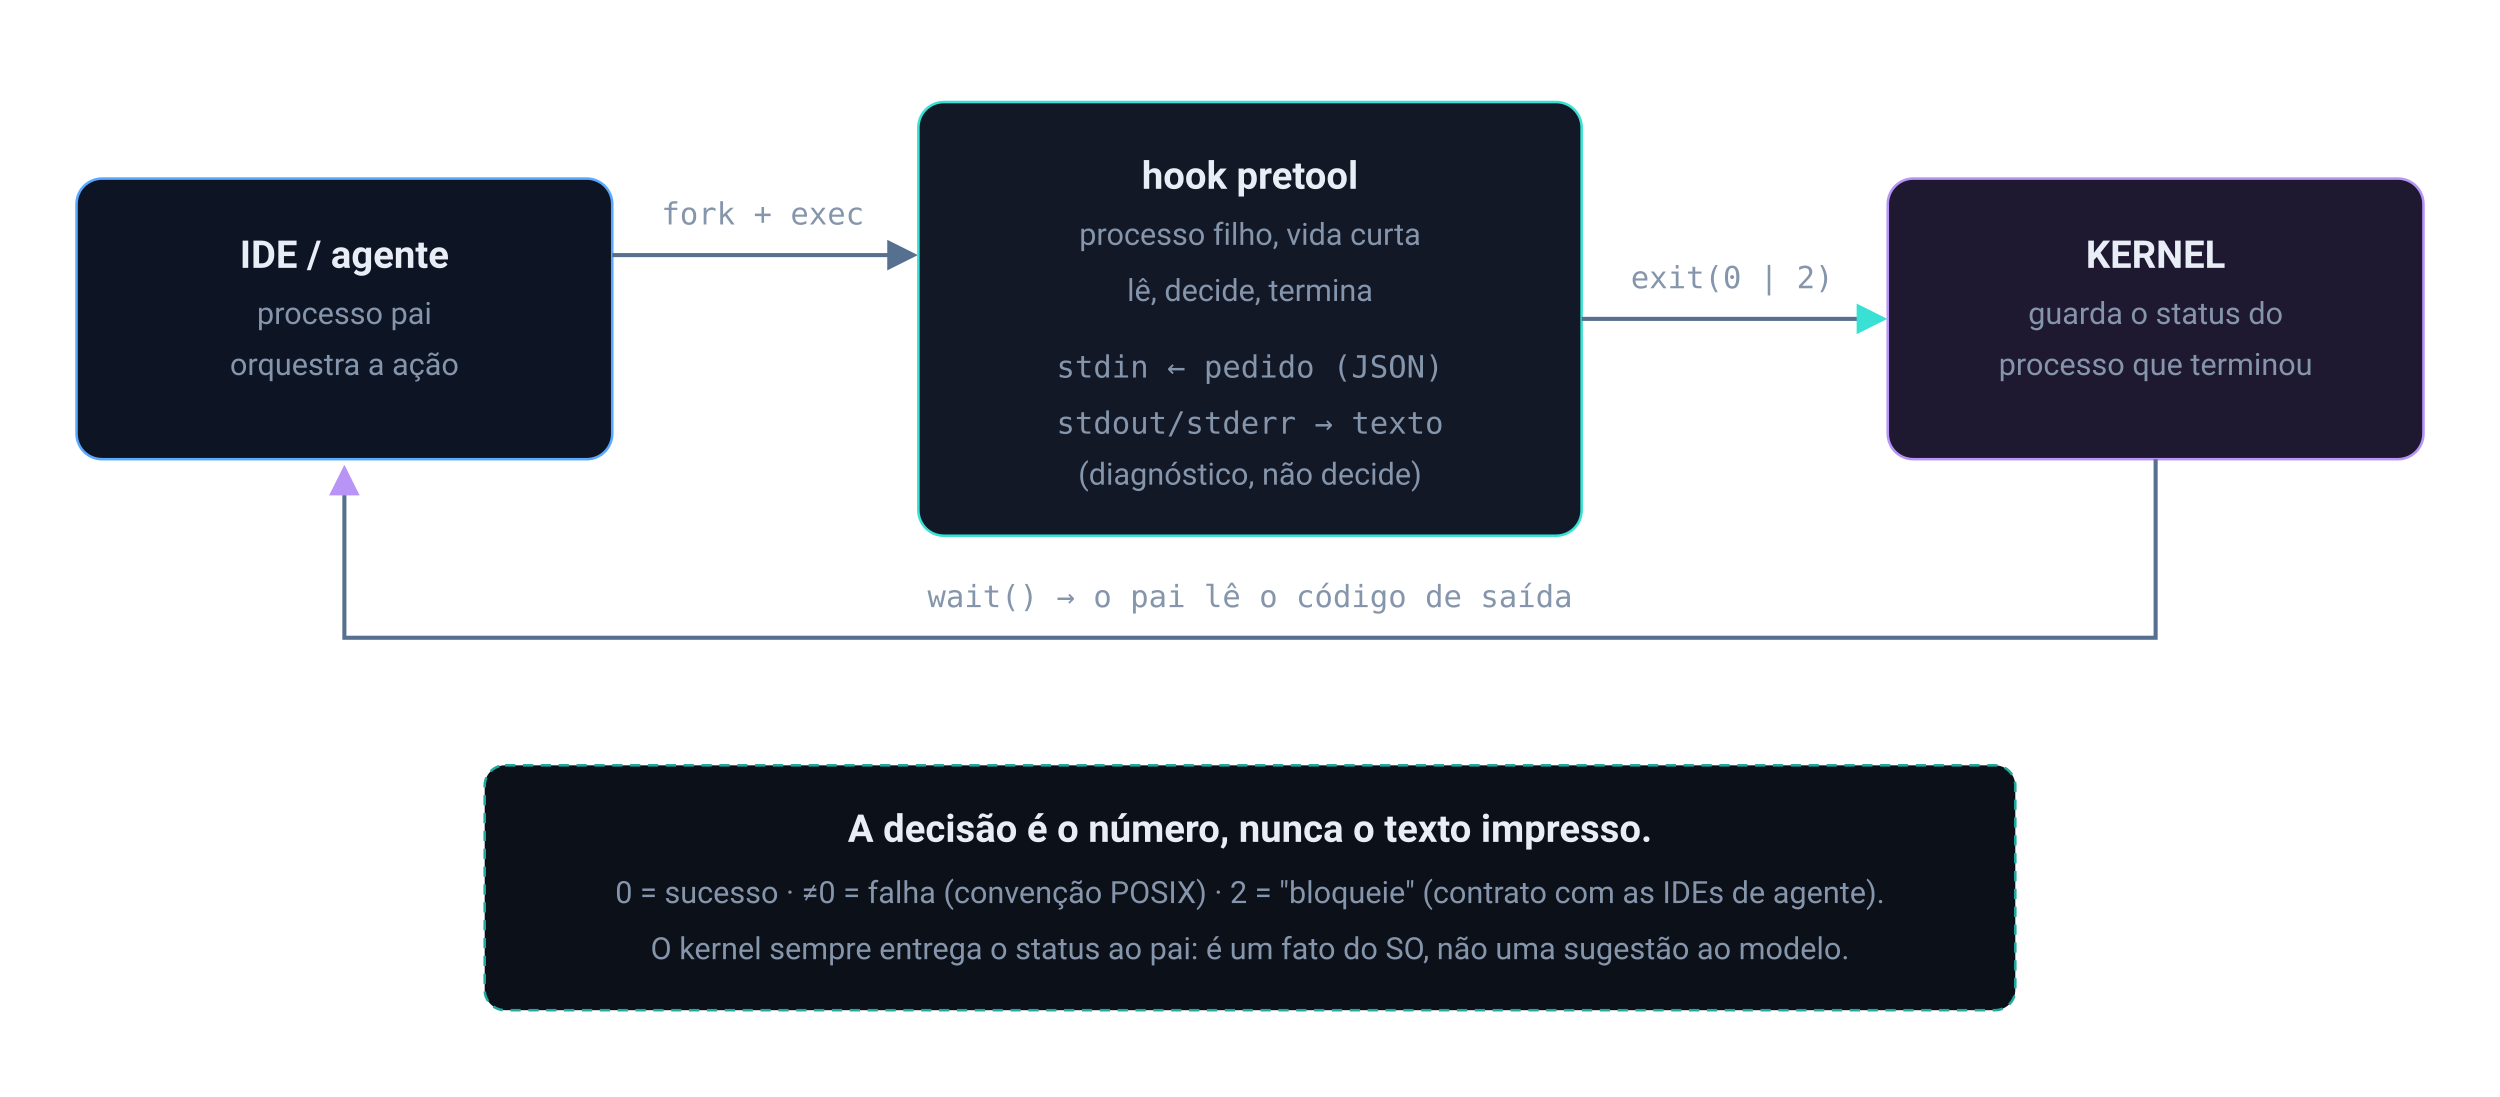
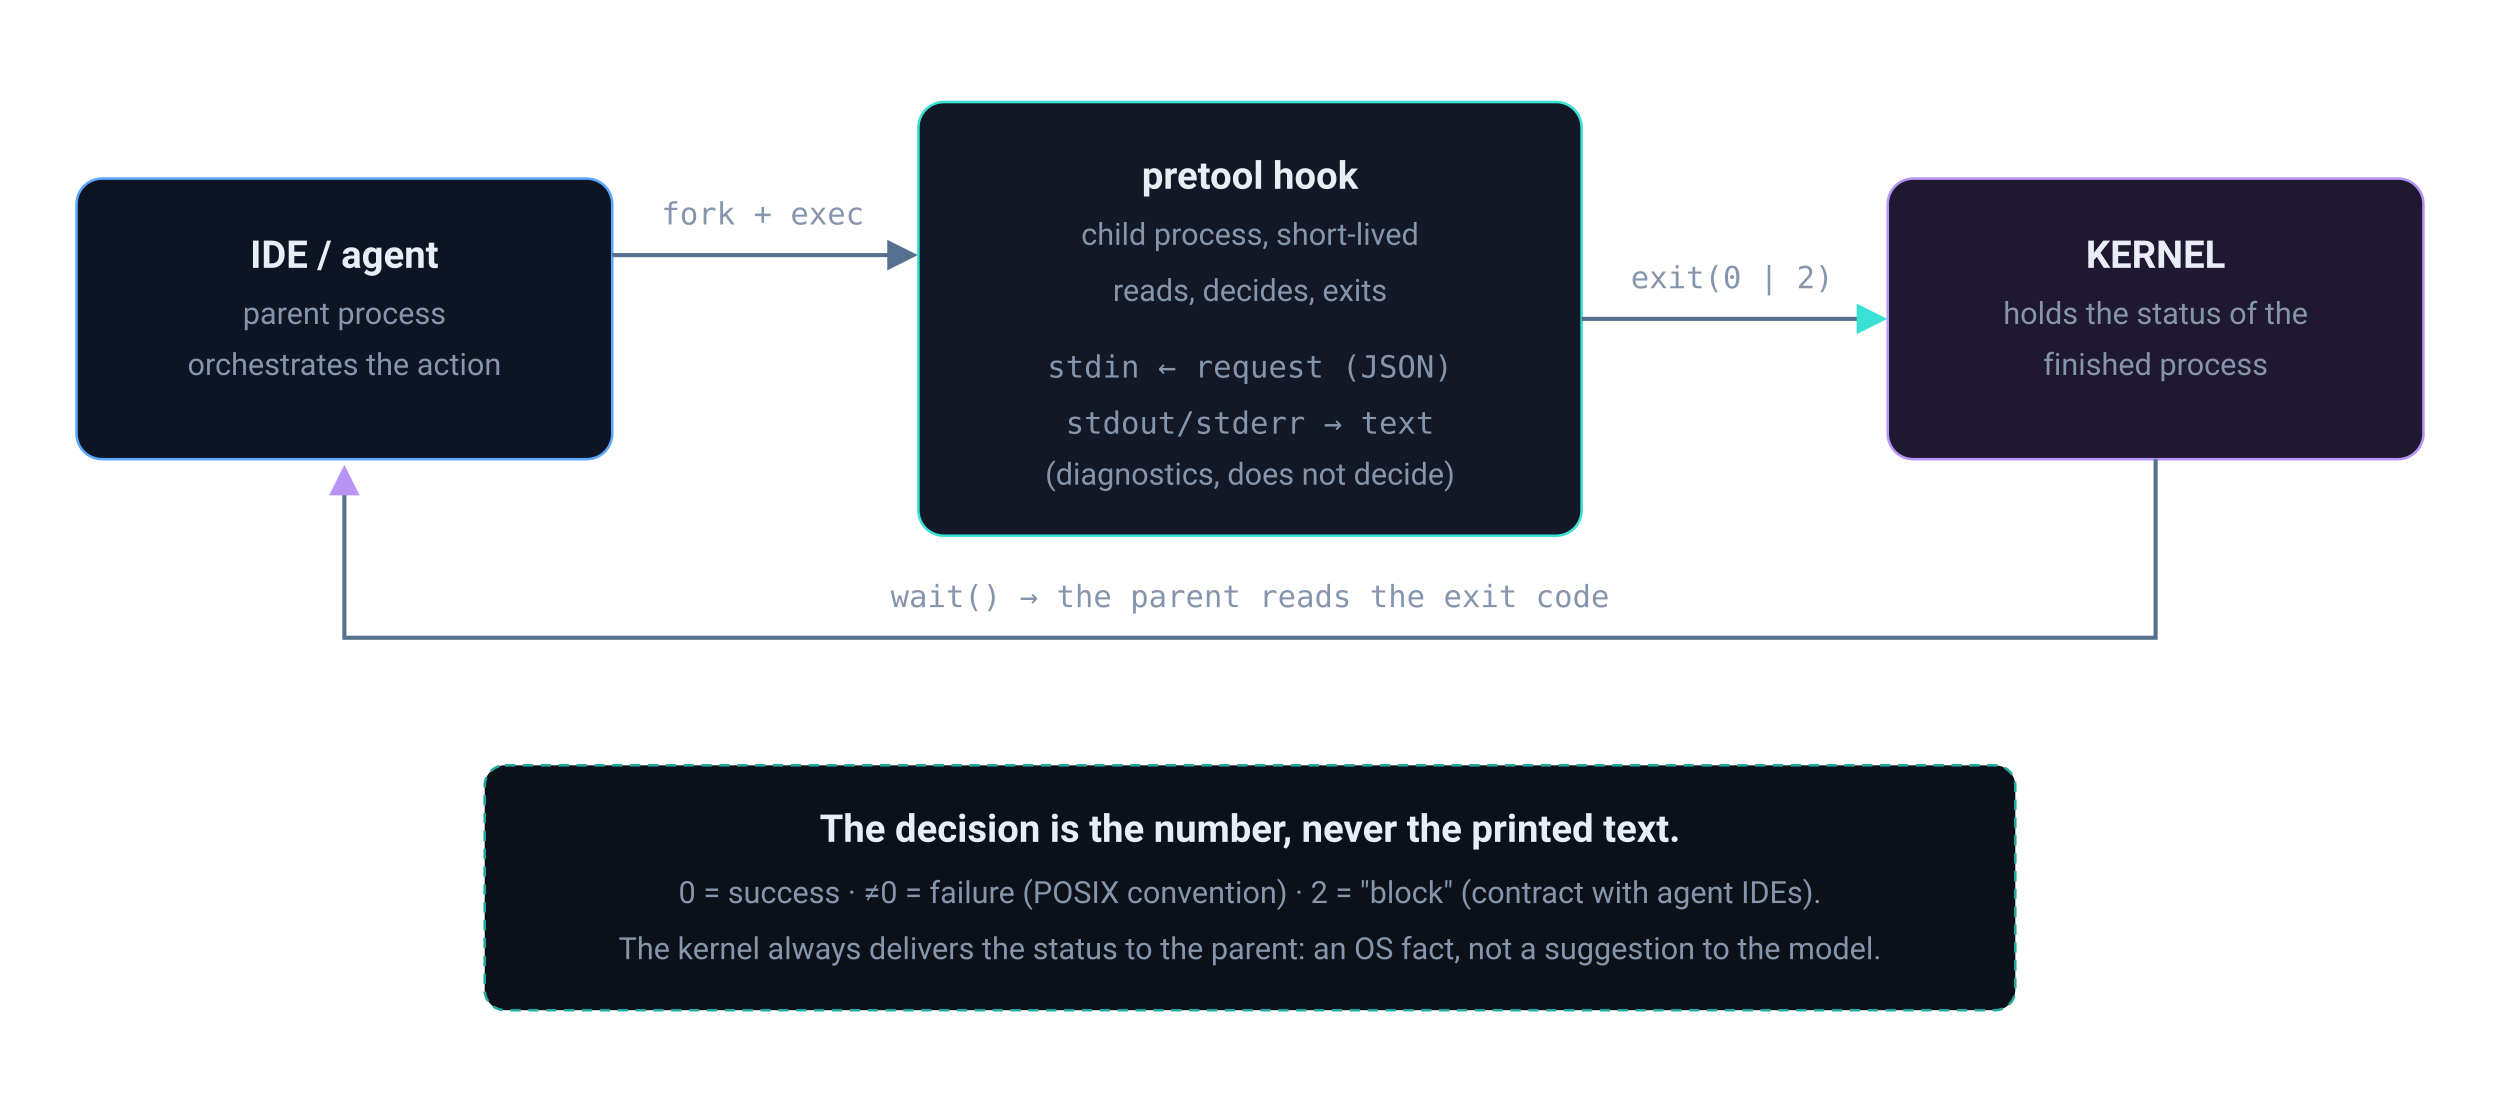
- <svg xmlns="http://www.w3.org/2000/svg" viewBox="0 0 980 430" role="img" aria-label="A IDE (processo pai) cria o hook por fork e exec; o pedido entra pelo stdin como JSON; stdout e stderr são só diagnóstico; a decisão volta ao pai como código de saída, entregue pelo kernel via wait.">
+ <svg xmlns="http://www.w3.org/2000/svg" viewBox="0 0 980 430" role="img" aria-label="The IDE (parent process) spawns the hook via fork and exec; the request enters through stdin as JSON; stdout and stderr are diagnostics only; the decision returns to the parent as the exit code, delivered by the kernel via wait.">
  <defs>
    <marker id="arr1b" viewBox="0 0 10 10" refX="8.5" refY="5" markerWidth="7.5" markerHeight="7.5" orient="auto-start-reverse">
      <path d="M0 0L10 5L0 10z" fill="#56708f" />
    </marker>
    <marker id="arr1bC" viewBox="0 0 10 10" refX="8.5" refY="5" markerWidth="7.5" markerHeight="7.5" orient="auto-start-reverse">
      <path d="M0 0L10 5L0 10z" fill="#38e1d3" />
    </marker>
    <marker id="arr1bV" viewBox="0 0 10 10" refX="8.5" refY="5" markerWidth="7.5" markerHeight="7.5" orient="auto-start-reverse">
      <path d="M0 0L10 5L0 10z" fill="#b794f6" />
    </marker>
  </defs>
  <style>
    text{font-family:'Segoe UI',system-ui,-apple-system,Roboto,sans-serif}
    .t{fill:#e8edf6;font-size:15px;font-weight:600}
    .s{fill:#8595ab;font-size:12px}
    .m{font-family:'JetBrains Mono',ui-monospace,Consolas,monospace}
    .edge{stroke:#56708f;stroke-width:1.6;fill:none}
  </style>
  <rect x="30" y="70" width="210" height="110" rx="10" fill="#0d1424" stroke="#5aa9ff" />
-   <text x="135" y="105" text-anchor="middle" class="t">IDE / agente</text>
-   <text x="135" y="127" text-anchor="middle" class="s" fill="#9db8dc">processo pai</text>
-   <text x="135" y="147" text-anchor="middle" class="s" fill="#9db8dc">orquestra a ação</text>
+   <text x="135" y="105" text-anchor="middle" class="t">IDE / agent</text>
+   <text x="135" y="127" text-anchor="middle" class="s" fill="#9db8dc">parent process</text>
+   <text x="135" y="147" text-anchor="middle" class="s" fill="#9db8dc">orchestrates the action</text>
  <path class="edge" d="M240 100 H358" marker-end="url(#arr1b)" />
  <text x="299" y="88" text-anchor="middle" class="s m" fill="#8595ab">fork + exec</text>
  <rect x="360" y="40" width="260" height="170" rx="10" fill="#121826" stroke="#38e1d3" />
-   <text x="490" y="74" text-anchor="middle" class="t">hook pretool</text>
-   <text x="490" y="96" text-anchor="middle" class="s">processo filho, vida curta</text>
-   <text x="490" y="118" text-anchor="middle" class="s">lê, decide, termina</text>
-   <text x="490" y="148" text-anchor="middle" class="s m" fill="#38e1d3">stdin ← pedido (JSON)</text>
-   <text x="490" y="170" text-anchor="middle" class="s m" fill="#8595ab">stdout/stderr → texto</text>
-   <text x="490" y="190" text-anchor="middle" class="s" fill="#8595ab">(diagnóstico, não decide)</text>
+   <text x="490" y="74" text-anchor="middle" class="t">pretool hook</text>
+   <text x="490" y="96" text-anchor="middle" class="s">child process, short-lived</text>
+   <text x="490" y="118" text-anchor="middle" class="s">reads, decides, exits</text>
+   <text x="490" y="148" text-anchor="middle" class="s m" fill="#38e1d3">stdin ← request (JSON)</text>
+   <text x="490" y="170" text-anchor="middle" class="s m" fill="#8595ab">stdout/stderr → text</text>
+   <text x="490" y="190" text-anchor="middle" class="s" fill="#8595ab">(diagnostics, does not decide)</text>
  <path class="edge" d="M620 125 H738" stroke="#38e1d3" marker-end="url(#arr1bC)" />
  <text x="679" y="113" text-anchor="middle" class="s m" fill="#38e1d3">exit(0 | 2)</text>
  <rect x="740" y="70" width="210" height="110" rx="10" fill="#1e1830" stroke="#b794f6" />
  <text x="845" y="105" text-anchor="middle" class="t" fill="#efe6ff">KERNEL</text>
-   <text x="845" y="127" text-anchor="middle" class="s" fill="#b9a8dc">guarda o status do</text>
-   <text x="845" y="147" text-anchor="middle" class="s" fill="#b9a8dc">processo que terminou</text>
+   <text x="845" y="127" text-anchor="middle" class="s" fill="#b9a8dc">holds the status of the</text>
+   <text x="845" y="147" text-anchor="middle" class="s" fill="#b9a8dc">finished process</text>
  <path class="edge" d="M845 180 V250 H135 V184" stroke="#b794f6" marker-end="url(#arr1bV)" />
-   <text x="490" y="238" text-anchor="middle" class="s m" fill="#b794f6">wait() → o pai lê o código de saída</text>
+   <text x="490" y="238" text-anchor="middle" class="s m" fill="#b794f6">wait() → the parent reads the exit code</text>
  <rect x="190" y="300" width="600" height="96" rx="8" fill="#0c1019" stroke="#21a99e" stroke-dasharray="4 3" />
-   <text x="490" y="330" text-anchor="middle" class="t" fill="#b8c4d6" font-size="13">A decisão é o número, nunca o texto impresso.</text>
-   <text x="490" y="354" text-anchor="middle" class="s" fill="#b8c4d6">0 = sucesso · ≠0 = falha (convenção POSIX) · 2 = "bloqueie" (contrato com as IDEs de agente).</text>
-   <text x="490" y="376" text-anchor="middle" class="s" fill="#b8c4d6">O kernel sempre entrega o status ao pai: é um fato do SO, não uma sugestão ao modelo.</text>
+   <text x="490" y="330" text-anchor="middle" class="t" fill="#b8c4d6" font-size="13">The decision is the number, never the printed text.</text>
+   <text x="490" y="354" text-anchor="middle" class="s" fill="#b8c4d6">0 = success · ≠0 = failure (POSIX convention) · 2 = "block" (contract with agent IDEs).</text>
+   <text x="490" y="376" text-anchor="middle" class="s" fill="#b8c4d6">The kernel always delivers the status to the parent: an OS fact, not a suggestion to the model.</text>
</svg>
